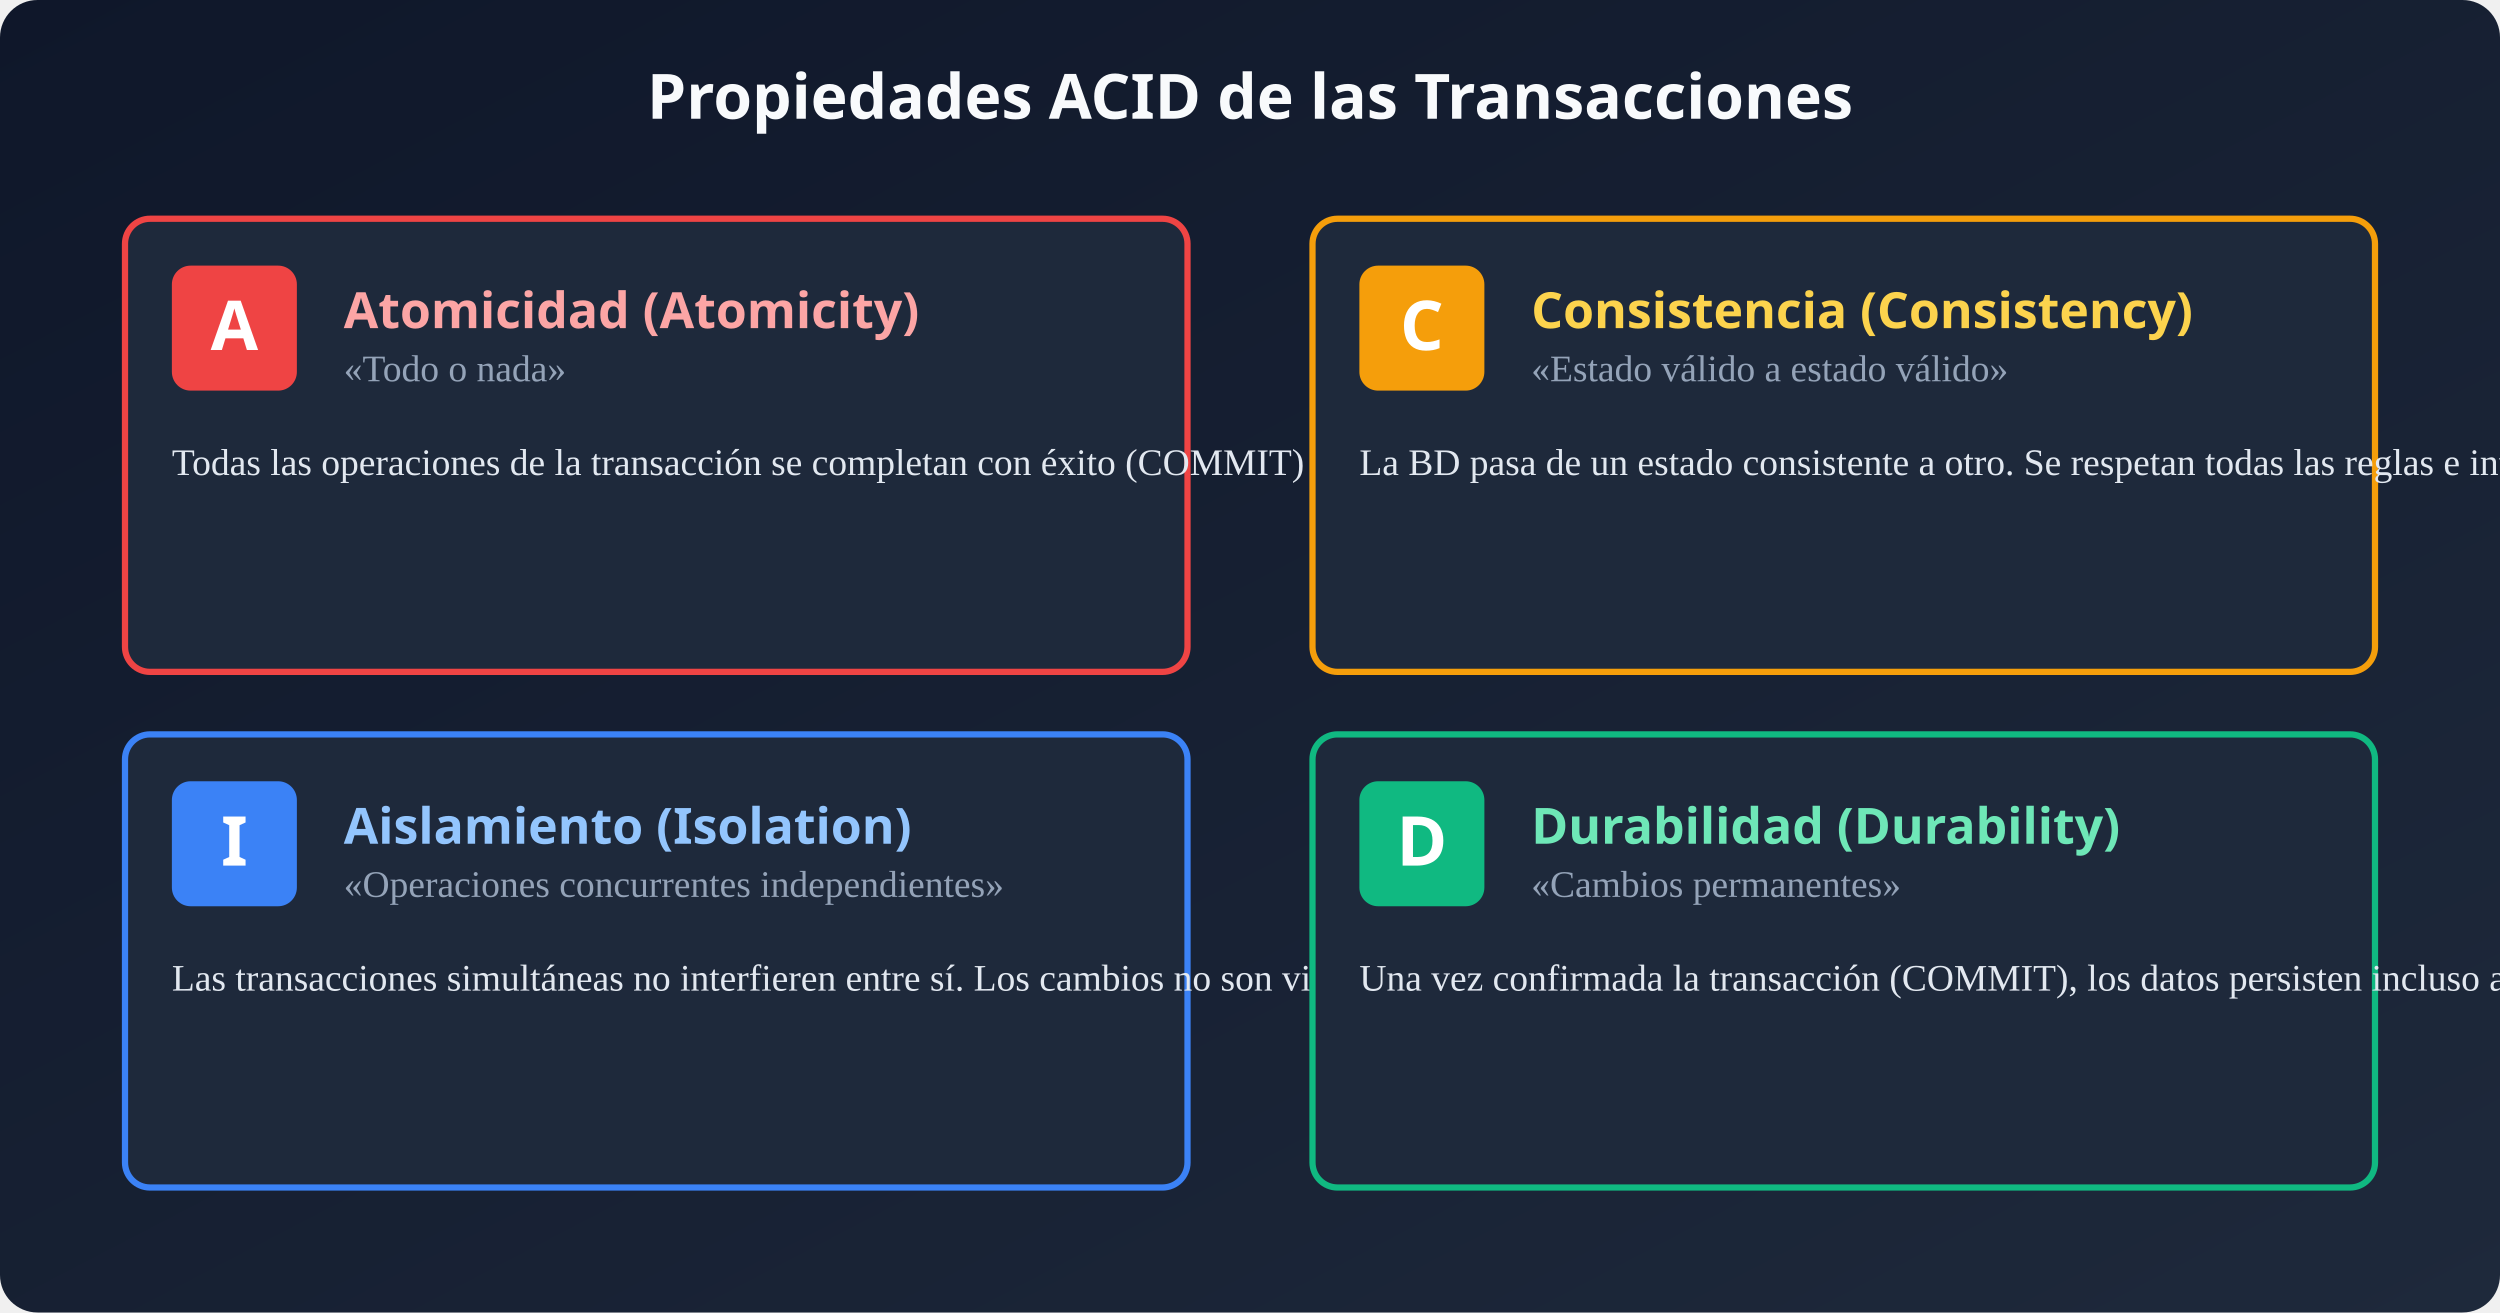
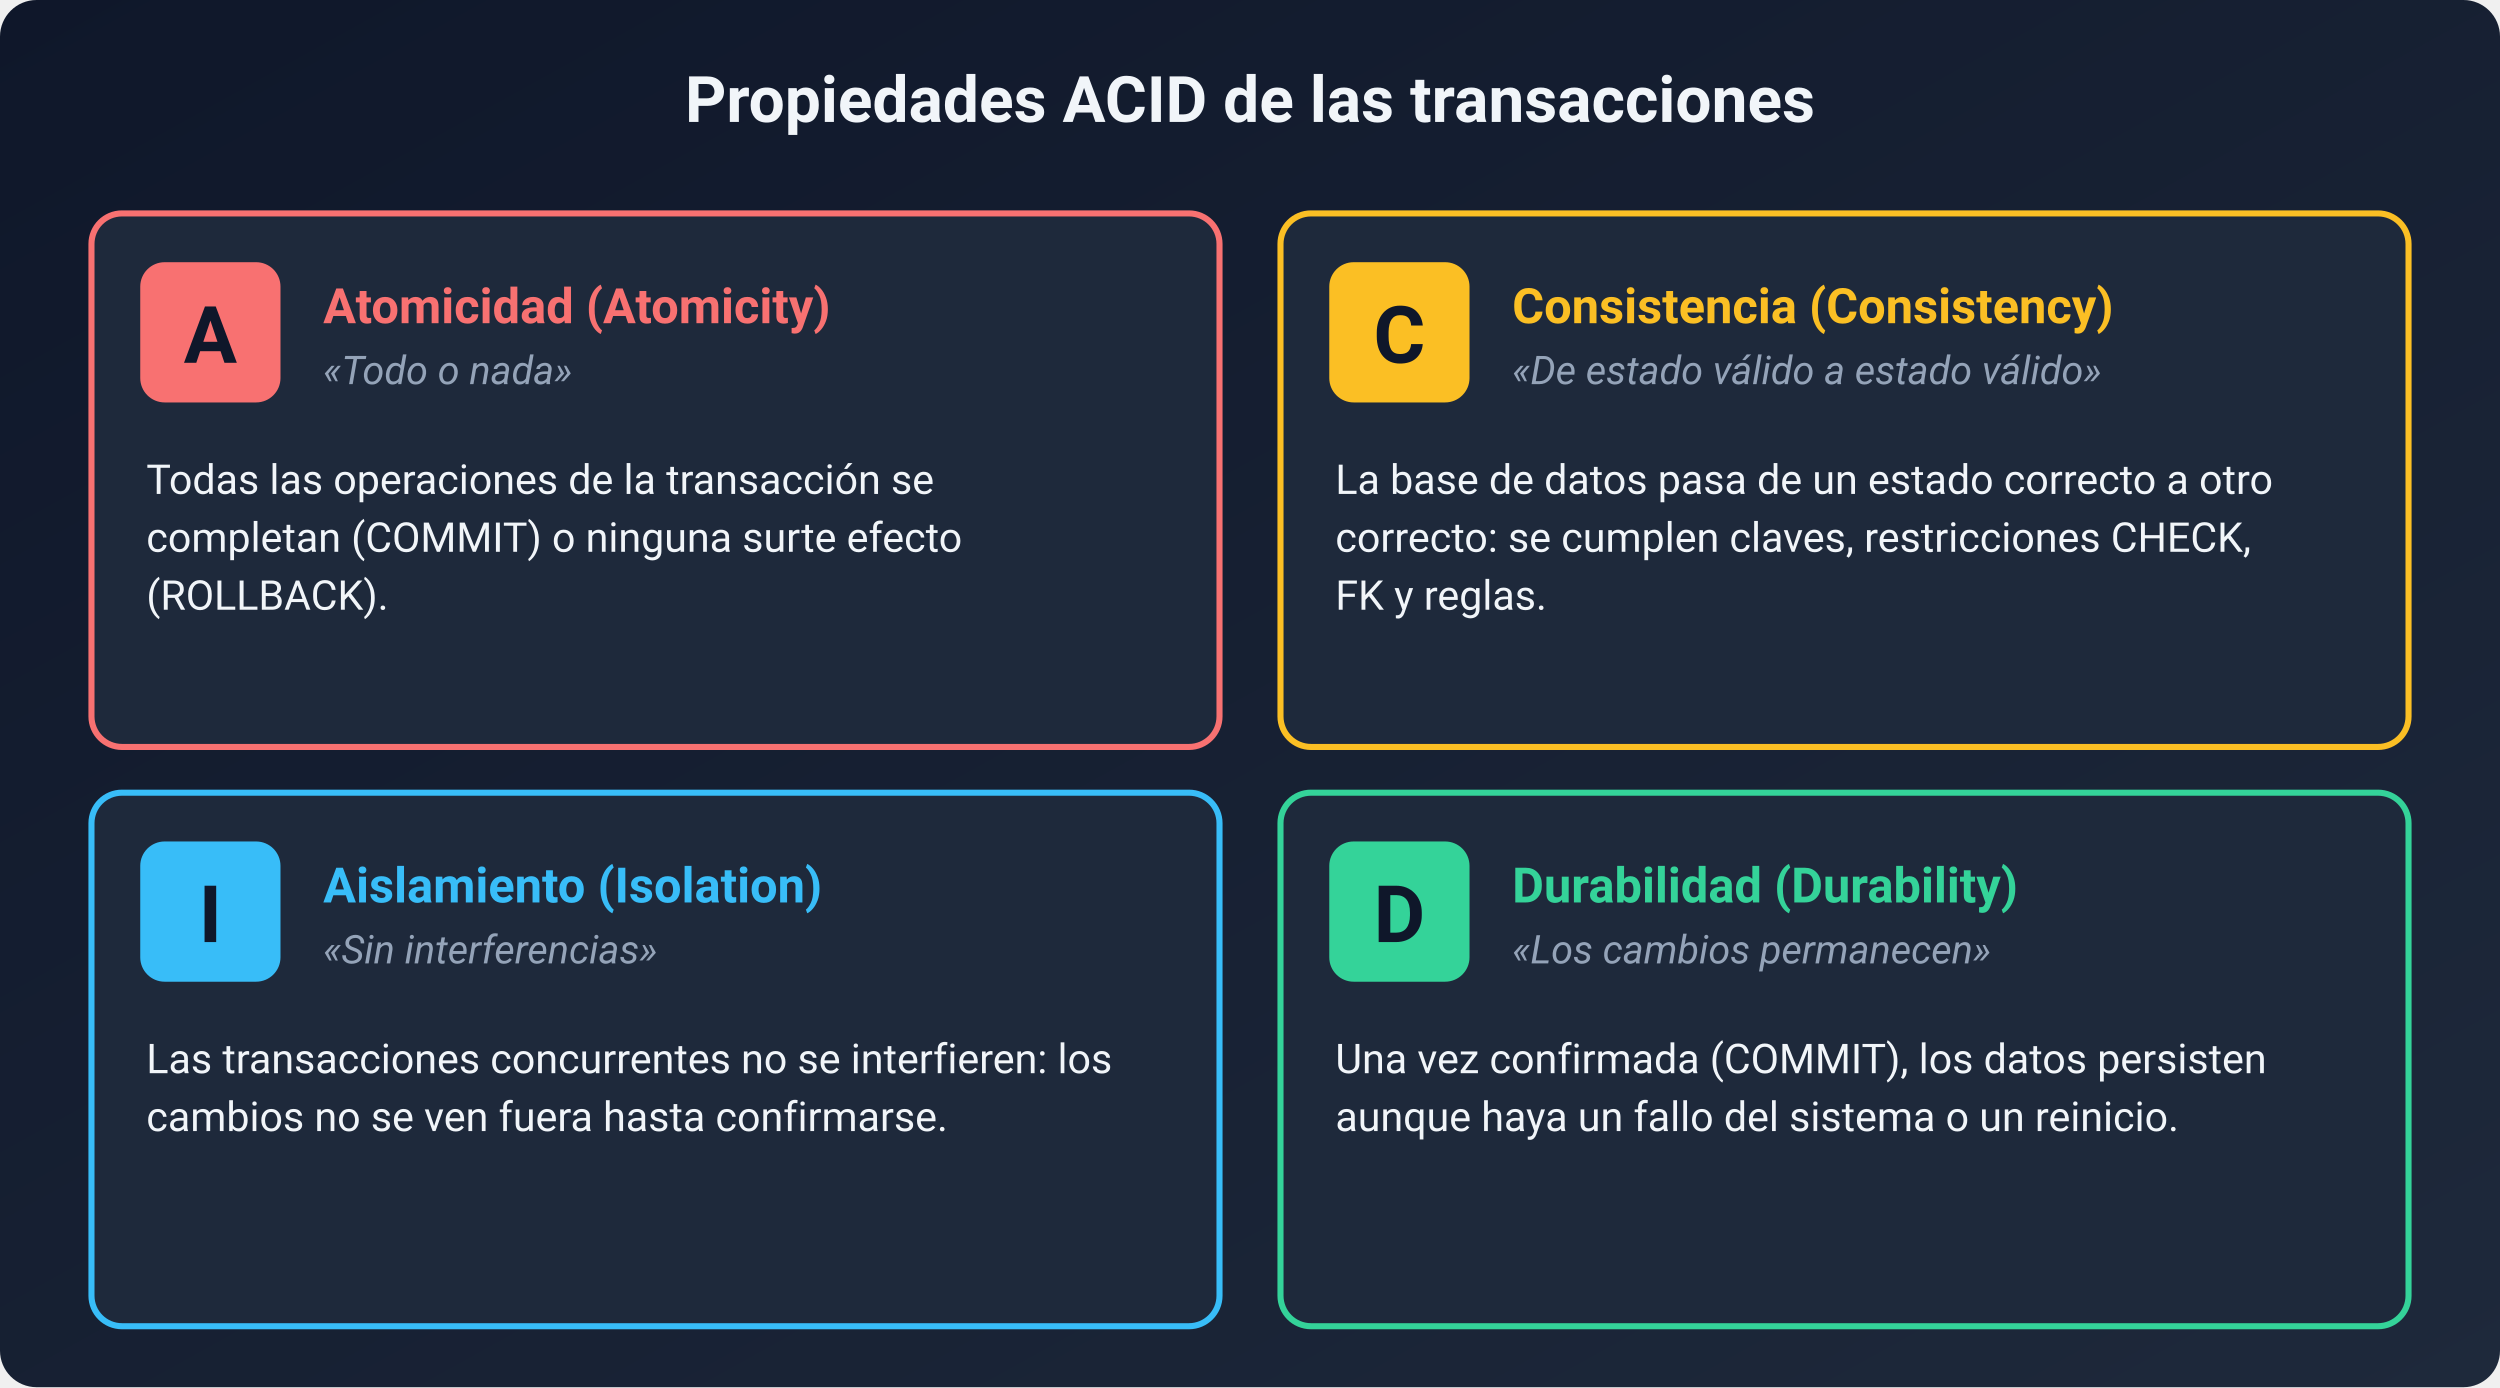
- <svg xmlns="http://www.w3.org/2000/svg" viewBox="0 0 800 420" width="100%" height="100%">
+ <svg xmlns="http://www.w3.org/2000/svg" viewBox="0 0 820 455" width="820" height="455" role="img" aria-labelledby="t d" font-family="system-ui, -apple-system, &quot;Segoe UI&quot;, Roboto, Helvetica, Arial, sans-serif">
  <defs>
-     <linearGradient id="bgAcid" x1="0%" y1="0%" x2="100%" y2="100%">
-       <stop offset="0%" stop-color="#0f172a" />
-       <stop offset="100%" stop-color="#1e293b" />
+     <linearGradient id="bg" x1="0" y1="0" x2="1" y2="1">
+       <stop offset="0" stop-color="#0f172a" />
+       <stop offset="1" stop-color="#1e293b" />
    </linearGradient>
  </defs>
-   <rect width="800" height="420" rx="12" fill="url(#bgAcid)" />
-   <text x="400" y="38" text-anchor="middle" fill="#f8fafc" font-family="system-ui, sans-serif" font-size="20" font-weight="bold">Propiedades ACID de las Transacciones</text>
-   <g transform="translate(40, 70)">
-     <rect width="340" height="145" rx="8" fill="#1e293b" stroke="#ef4444" stroke-width="2" />
-     <rect x="15" y="15" width="40" height="40" rx="6" fill="#ef4444" />
-     <text x="35" y="42" text-anchor="middle" fill="#fff" font-family="system-ui, sans-serif" font-size="22" font-weight="bold">A</text>
-     <text x="70" y="35" fill="#fca5a5" font-family="system-ui, sans-serif" font-size="16" font-weight="bold">Atomicidad (Atomicity)</text>
-     <text x="70" y="52" fill="#94a3b8" font-size="12">«Todo o nada»</text>
-     <text x="15" y="82" fill="#e2e8f0" font-size="12">Todas las operaciones de la transacción se completan con éxito (COMMIT) o ninguna surte efecto (ROLLBACK).</text>
+   <style>.hot{cursor:pointer;transition:filter .15s}.hot:hover,.hot:focus,.hot.on{filter:brightness(1.35) drop-shadow(0 0 6px rgba(255,255,255,.35));outline:none}</style>
+   <rect width="820" height="455" rx="12" fill="url(#bg)" />
+   <text x="410.0" y="40.0" font-size="21" fill="#f1f5f9" text-anchor="middle" font-weight="700">Propiedades ACID de las transacciones</text>
+   <g class="hot" tabindex="0" data-tip="Transferencia de 100 €: o se resta de una cuenta Y se suma en la otra, o no ocurre nada.">
+     <rect x="30.0" y="70.0" width="370.0" height="175.0" rx="10" fill="#1e293b" stroke="#f87171" stroke-width="2" />
+     <rect x="46.0" y="86.0" width="46.0" height="46.0" rx="8" fill="#f87171" />
+     <text x="69.0" y="119.0" font-size="26" fill="#0f172a" text-anchor="middle" font-weight="700">A</text>
+     <text x="106.0" y="106.0" font-size="16" fill="#f87171" text-anchor="start" font-weight="700">Atomicidad (Atomicity)</text>
+     <text x="106.0" y="126.0" font-size="13" fill="#94a3b8" text-anchor="start" font-style="italic">«Todo o nada»</text>
+     <text x="48.0" y="162.0" font-size="13.5" fill="#f1f5f9" text-anchor="start">Todas las operaciones de la transacción se</text>
+     <text x="48.0" y="181.0" font-size="13.5" fill="#f1f5f9" text-anchor="start">completan (COMMIT) o ninguna surte efecto</text>
+     <text x="48.0" y="200.0" font-size="13.5" fill="#f1f5f9" text-anchor="start">(ROLLBACK).</text>
  </g>
-   <g transform="translate(420, 70)">
-     <rect width="340" height="145" rx="8" fill="#1e293b" stroke="#f59e0b" stroke-width="2" />
-     <rect x="15" y="15" width="40" height="40" rx="6" fill="#f59e0b" />
-     <text x="35" y="42" text-anchor="middle" fill="#fff" font-family="system-ui, sans-serif" font-size="22" font-weight="bold">C</text>
-     <text x="70" y="35" fill="#fcd34d" font-family="system-ui, sans-serif" font-size="16" font-weight="bold">Consistencia (Consistency)</text>
-     <text x="70" y="52" fill="#94a3b8" font-size="12">«Estado válido a estado válido»</text>
-     <text x="15" y="82" fill="#e2e8f0" font-size="12">La BD pasa de un estado consistente a otro. Se respetan todas las reglas e integridad (claves, CHECK, etc.).</text>
+   <g class="hot" tabindex="0" data-tip="Una transacción que dejara un pedido sin cliente se rechaza por la FK.">
+     <rect x="420.0" y="70.0" width="370.0" height="175.0" rx="10" fill="#1e293b" stroke="#fbbf24" stroke-width="2" />
+     <rect x="436.0" y="86.0" width="46.0" height="46.0" rx="8" fill="#fbbf24" />
+     <text x="459.0" y="119.0" font-size="26" fill="#0f172a" text-anchor="middle" font-weight="700">C</text>
+     <text x="496.0" y="106.0" font-size="16" fill="#fbbf24" text-anchor="start" font-weight="700">Consistencia (Consistency)</text>
+     <text x="496.0" y="126.0" font-size="13" fill="#94a3b8" text-anchor="start" font-style="italic">«De estado válido a estado válido»</text>
+     <text x="438.0" y="162.0" font-size="13.5" fill="#f1f5f9" text-anchor="start">La base de datos pasa de un estado correcto a otro</text>
+     <text x="438.0" y="181.0" font-size="13.5" fill="#f1f5f9" text-anchor="start">correcto: se cumplen claves, restricciones CHECK,</text>
+     <text x="438.0" y="200.0" font-size="13.5" fill="#f1f5f9" text-anchor="start">FK y reglas.</text>
  </g>
-   <g transform="translate(40, 235)">
-     <rect width="340" height="145" rx="8" fill="#1e293b" stroke="#3b82f6" stroke-width="2" />
-     <rect x="15" y="15" width="40" height="40" rx="6" fill="#3b82f6" />
-     <text x="35" y="42" text-anchor="middle" fill="#fff" font-family="system-ui, sans-serif" font-size="22" font-weight="bold">I</text>
-     <text x="70" y="35" fill="#93c5fd" font-family="system-ui, sans-serif" font-size="16" font-weight="bold">Aislamiento (Isolation)</text>
-     <text x="70" y="52" fill="#94a3b8" font-size="12">«Operaciones concurrentes independientes»</text>
-     <text x="15" y="82" fill="#e2e8f0" font-size="12">Las transacciones simultáneas no interfieren entre sí. Los cambios no son visibles hasta confirmarse.</text>
+   <g class="hot" tabindex="0" data-tip="Dos usuarios reservando el último asiento: el SGBD los serializa.">
+     <rect x="30.0" y="260.0" width="370.0" height="175.0" rx="10" fill="#1e293b" stroke="#38bdf8" stroke-width="2" />
+     <rect x="46.0" y="276.0" width="46.0" height="46.0" rx="8" fill="#38bdf8" />
+     <text x="69.0" y="309.0" font-size="26" fill="#0f172a" text-anchor="middle" font-weight="700">I</text>
+     <text x="106.0" y="296.0" font-size="16" fill="#38bdf8" text-anchor="start" font-weight="700">Aislamiento (Isolation)</text>
+     <text x="106.0" y="316.0" font-size="13" fill="#94a3b8" text-anchor="start" font-style="italic">«Sin interferencias»</text>
+     <text x="48.0" y="352.0" font-size="13.5" fill="#f1f5f9" text-anchor="start">Las transacciones concurrentes no se interfieren: los</text>
+     <text x="48.0" y="371.0" font-size="13.5" fill="#f1f5f9" text-anchor="start">cambios no se ven fuera hasta confirmarse.</text>
  </g>
-   <g transform="translate(420, 235)">
-     <rect width="340" height="145" rx="8" fill="#1e293b" stroke="#10b981" stroke-width="2" />
-     <rect x="15" y="15" width="40" height="40" rx="6" fill="#10b981" />
-     <text x="35" y="42" text-anchor="middle" fill="#fff" font-family="system-ui, sans-serif" font-size="22" font-weight="bold">D</text>
-     <text x="70" y="35" fill="#6ee7b7" font-family="system-ui, sans-serif" font-size="16" font-weight="bold">Durabilidad (Durability)</text>
-     <text x="70" y="52" fill="#94a3b8" font-size="12">«Cambios permanentes»</text>
-     <text x="15" y="82" fill="#e2e8f0" font-size="12">Una vez confirmada la transacción (COMMIT), los datos persisten incluso ante fallos del sistema o reinicios.</text>
+   <g class="hot" tabindex="0" data-tip="El redo log permite recuperar lo confirmado tras un corte de luz.">
+     <rect x="420.0" y="260.0" width="370.0" height="175.0" rx="10" fill="#1e293b" stroke="#34d399" stroke-width="2" />
+     <rect x="436.0" y="276.0" width="46.0" height="46.0" rx="8" fill="#34d399" />
+     <text x="459.0" y="309.0" font-size="26" fill="#0f172a" text-anchor="middle" font-weight="700">D</text>
+     <text x="496.0" y="296.0" font-size="16" fill="#34d399" text-anchor="start" font-weight="700">Durabilidad (Durability)</text>
+     <text x="496.0" y="316.0" font-size="13" fill="#94a3b8" text-anchor="start" font-style="italic">«Los cambios permanecen»</text>
+     <text x="438.0" y="352.0" font-size="13.5" fill="#f1f5f9" text-anchor="start">Una vez confirmada (COMMIT), los datos persisten</text>
+     <text x="438.0" y="371.0" font-size="13.5" fill="#f1f5f9" text-anchor="start">aunque haya un fallo del sistema o un reinicio.</text>
  </g>
</svg>
